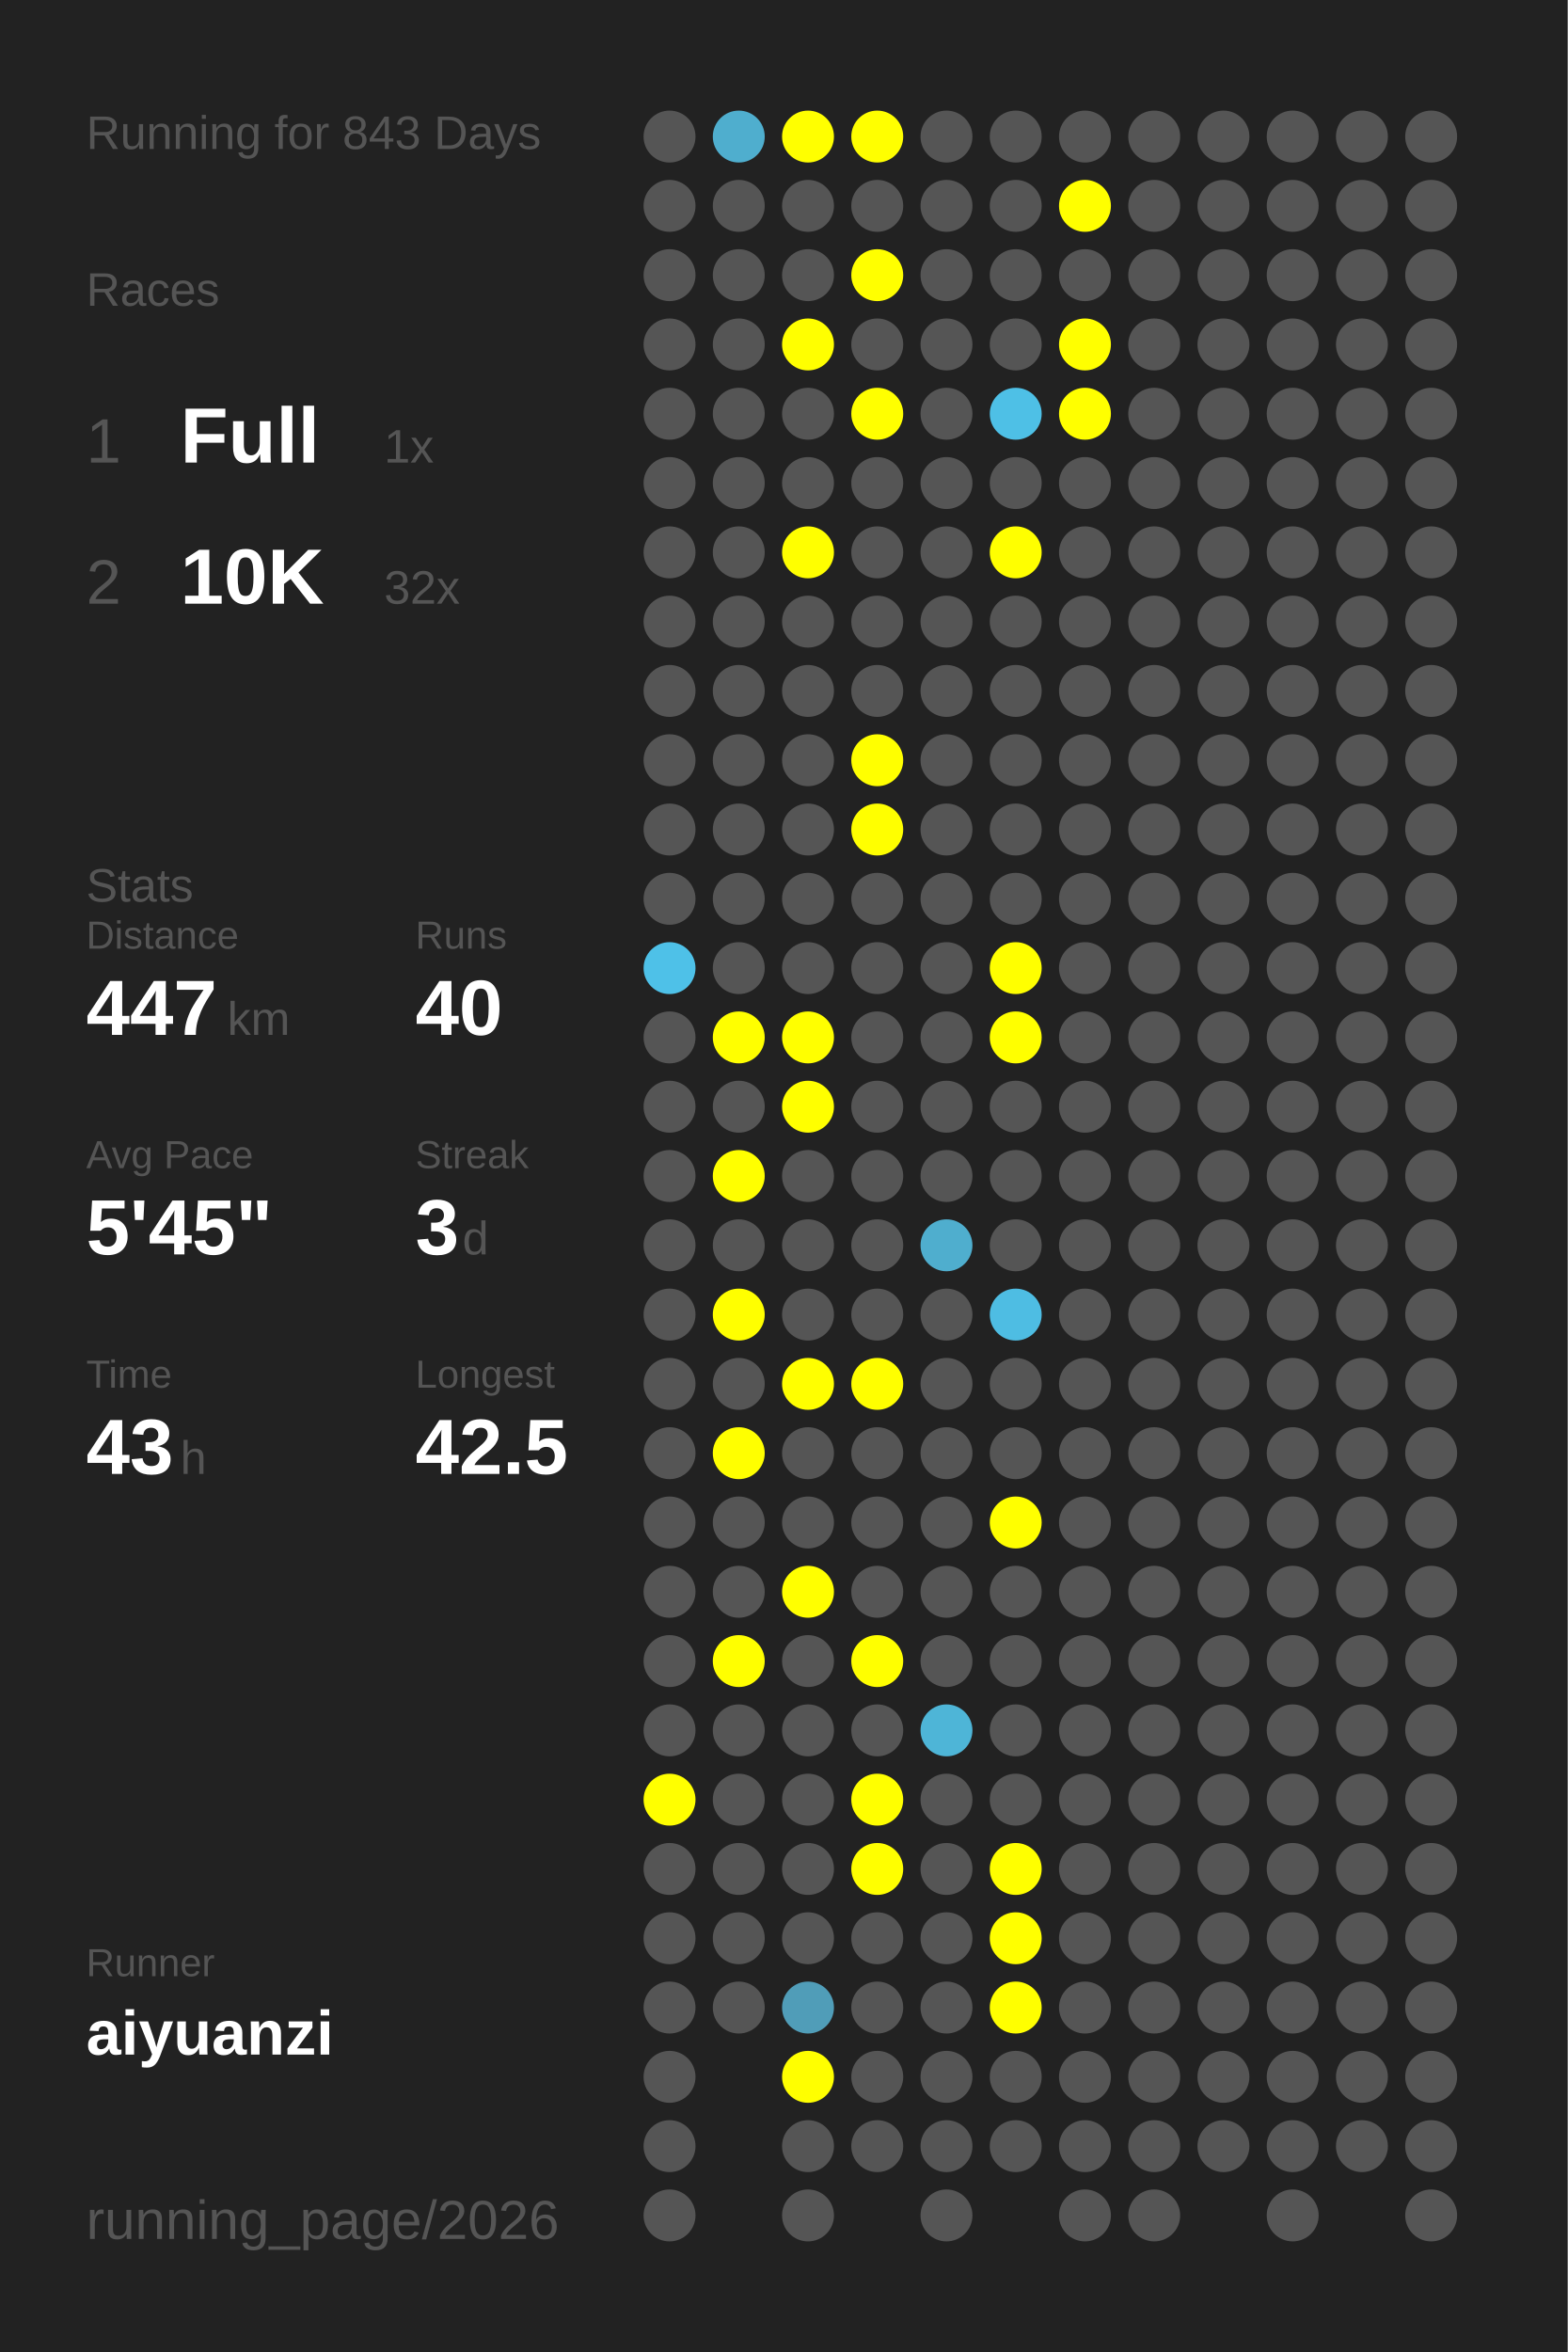
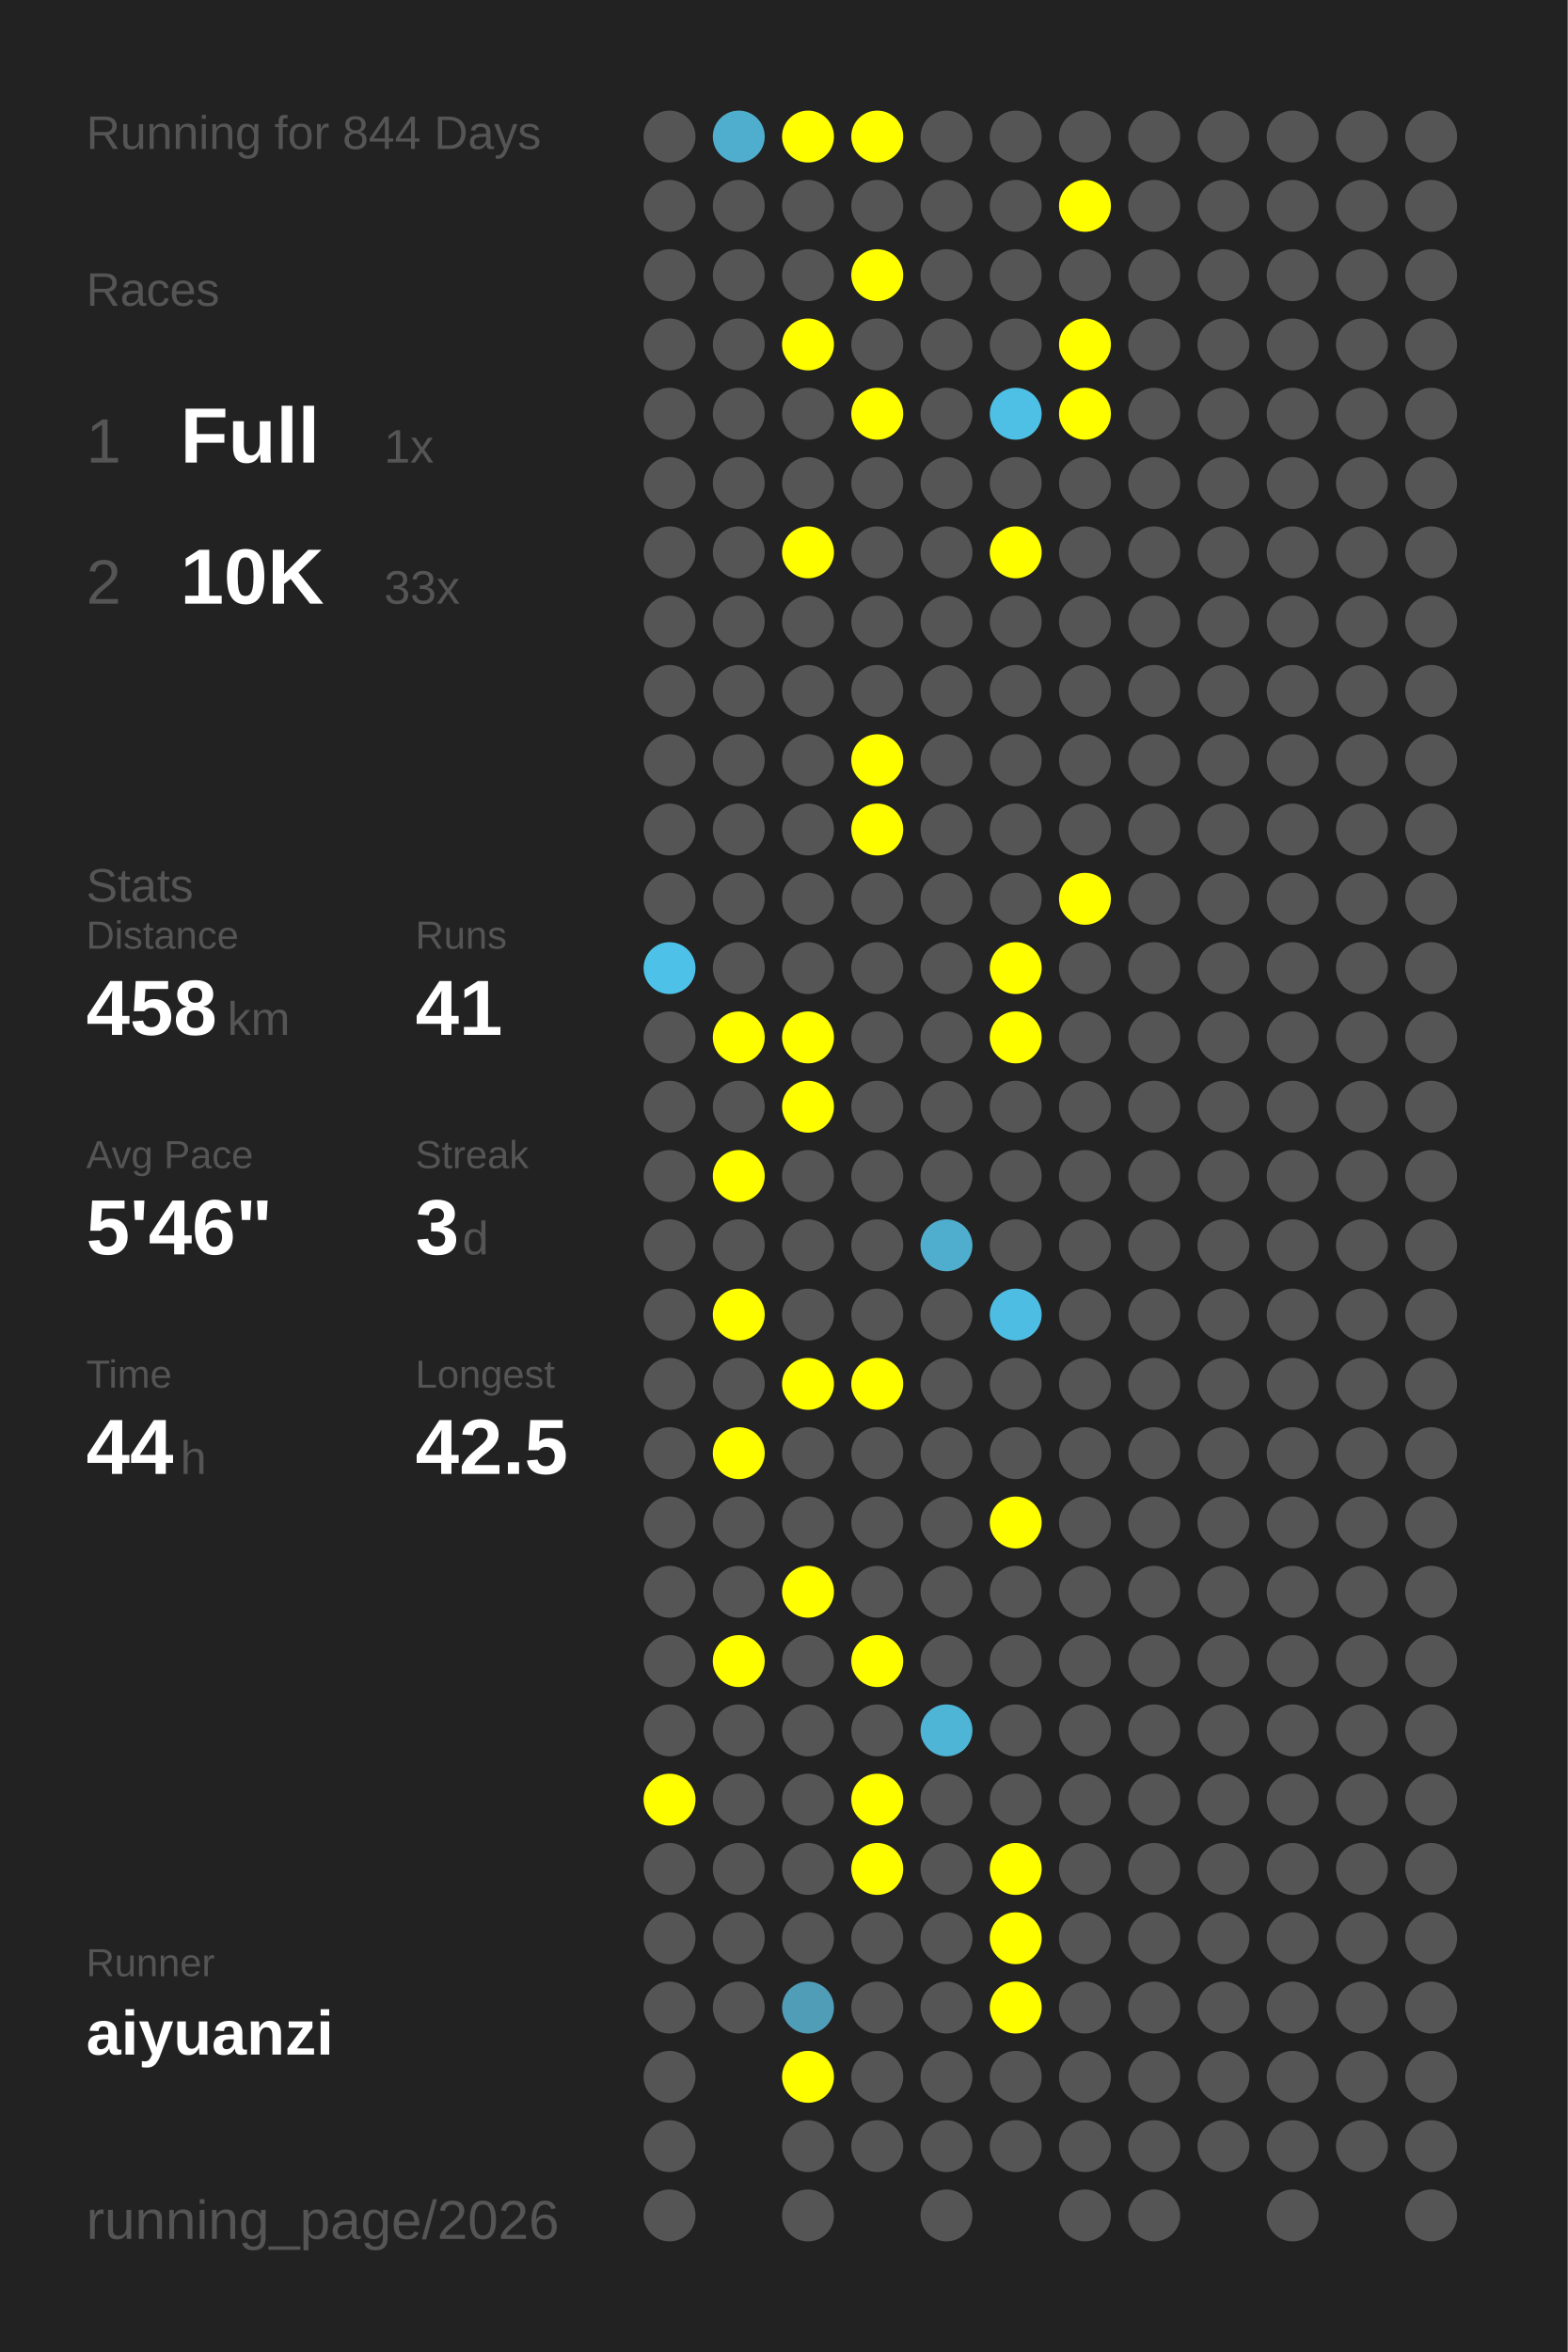
<svg xmlns="http://www.w3.org/2000/svg" baseProfile="full" height="300mm" version="1.1" viewBox="0,0,200,300" width="200mm">
  <defs />
  <rect fill="#222222" height="300" width="200" x="0" y="0" />
-   <text fill="#555555" style="font-size:6px; font-family:Arial;" x="11" y="19">Running for 843 Days</text>
+   <text fill="#555555" style="font-size:6px; font-family:Arial;" x="11" y="19">Running for 844 Days</text>
  <text fill="#555555" style="font-size:6px; font-family:Arial;" x="11" y="39">Races</text>
  <text fill="#555555" style="font-size:8px; font-family:Arial;" x="11" y="59">1</text>
  <text fill="#FFFFFF" style="font-size:10px; font-family:Arial; font-weight:bold;" x="23" y="59">Full</text>
  <text fill="#555555" style="font-size:6px; font-family:Arial;" x="49" y="59">1x</text>
  <text fill="#555555" style="font-size:8px; font-family:Arial;" x="11" y="77">2</text>
  <text fill="#FFFFFF" style="font-size:10px; font-family:Arial; font-weight:bold;" x="23" y="77">10K</text>
-   <text fill="#555555" style="font-size:6px; font-family:Arial;" x="49" y="77">32x</text>
+   <text fill="#555555" style="font-size:6px; font-family:Arial;" x="49" y="77">33x</text>
  <text fill="#555555" style="font-size:6px; font-family:Arial;" x="11" y="115">Stats</text>
  <text fill="#555555" style="font-size:5px; font-family:Arial;" x="11" y="121">Distance</text>
-   <text fill="#FFFFFF" style="font-size:10px; font-family:Arial; font-weight:bold;" x="11" y="132">447</text>
+   <text fill="#FFFFFF" style="font-size:10px; font-family:Arial; font-weight:bold;" x="11" y="132">458</text>
  <text fill="#555555" style="font-size:6px; font-family:Arial;" x="29" y="132">km</text>
  <text fill="#555555" style="font-size:5px; font-family:Arial;" x="53" y="121">Runs</text>
-   <text fill="#FFFFFF" style="font-size:10px; font-family:Arial; font-weight:bold;" x="53" y="132">40</text>
+   <text fill="#FFFFFF" style="font-size:10px; font-family:Arial; font-weight:bold;" x="53" y="132">41</text>
  <text fill="#555555" style="font-size:5px; font-family:Arial;" x="11" y="149">Avg Pace</text>
-   <text fill="#FFFFFF" style="font-size:10px; font-family:Arial; font-weight:bold;" x="11" y="160">5'45"</text>
+   <text fill="#FFFFFF" style="font-size:10px; font-family:Arial; font-weight:bold;" x="11" y="160">5'46"</text>
  <text fill="#555555" style="font-size:5px; font-family:Arial;" x="53" y="149">Streak</text>
  <text fill="#FFFFFF" style="font-size:10px; font-family:Arial; font-weight:bold;" x="53" y="160">3</text>
  <text fill="#555555" style="font-size:6px; font-family:Arial;" x="59" y="160">d</text>
  <text fill="#555555" style="font-size:5px; font-family:Arial;" x="11" y="177">Time</text>
-   <text fill="#FFFFFF" style="font-size:10px; font-family:Arial; font-weight:bold;" x="11" y="188">43</text>
+   <text fill="#FFFFFF" style="font-size:10px; font-family:Arial; font-weight:bold;" x="11" y="188">44</text>
  <text fill="#555555" style="font-size:6px; font-family:Arial;" x="23" y="188">h</text>
  <text fill="#555555" style="font-size:5px; font-family:Arial;" x="53" y="177">Longest</text>
  <text fill="#FFFFFF" style="font-size:10px; font-family:Arial; font-weight:bold;" x="53" y="188">42.5</text>
  <text fill="#555555" style="font-size:5px; font-family:Arial;" x="11" y="252.065">Runner</text>
  <text fill="#FFFFFF" style="font-size:8px; font-family:Arial; font-weight:bold;" x="11" y="262.065">aiyuanzi</text>
  <text fill="#555555" style="font-size:7px; font-family:Arial;" x="11" y="285.581">running_page/2026</text>
  <circle cx="85.417" cy="17.419" fill="#555555" r="3.312" />
  <circle cx="85.417" cy="26.258" fill="#555555" r="3.312" />
  <circle cx="85.417" cy="35.097" fill="#555555" r="3.312" />
  <circle cx="85.417" cy="43.935" fill="#555555" r="3.312" />
  <circle cx="85.417" cy="52.774" fill="#555555" r="3.312" />
  <circle cx="85.417" cy="61.613" fill="#555555" r="3.312" />
  <circle cx="85.417" cy="70.452" fill="#555555" r="3.312" />
  <circle cx="85.417" cy="79.29" fill="#555555" r="3.312" />
  <circle cx="85.417" cy="88.129" fill="#555555" r="3.312" />
  <circle cx="85.417" cy="96.968" fill="#555555" r="3.312" />
  <circle cx="85.417" cy="105.806" fill="#555555" r="3.312" />
  <circle cx="85.417" cy="114.645" fill="#555555" r="3.312" />
  <circle cx="85.417" cy="123.484" fill="#4ec1e8" r="3.312" />
  <circle cx="85.417" cy="132.323" fill="#555555" r="3.312" />
  <circle cx="85.417" cy="141.161" fill="#555555" r="3.312" />
  <circle cx="85.417" cy="150" fill="#555555" r="3.312" />
  <circle cx="85.417" cy="158.839" fill="#555555" r="3.312" />
  <circle cx="85.417" cy="167.677" fill="#555555" r="3.312" />
  <circle cx="85.417" cy="176.516" fill="#555555" r="3.312" />
  <circle cx="85.417" cy="185.355" fill="#555555" r="3.312" />
  <circle cx="85.417" cy="194.194" fill="#555555" r="3.312" />
  <circle cx="85.417" cy="203.032" fill="#555555" r="3.312" />
  <circle cx="85.417" cy="211.871" fill="#555555" r="3.312" />
  <circle cx="85.417" cy="220.71" fill="#555555" r="3.312" />
  <circle cx="85.417" cy="229.548" fill="#FFFF00" r="3.312" />
  <circle cx="85.417" cy="238.387" fill="#555555" r="3.312" />
  <circle cx="85.417" cy="247.226" fill="#555555" r="3.312" />
  <circle cx="85.417" cy="256.065" fill="#555555" r="3.312" />
  <circle cx="85.417" cy="264.903" fill="#555555" r="3.312" />
  <circle cx="85.417" cy="273.742" fill="#555555" r="3.312" />
  <circle cx="85.417" cy="282.581" fill="#555555" r="3.312" />
  <circle cx="94.25" cy="17.419" fill="#4faece" r="3.312" />
  <circle cx="94.25" cy="26.258" fill="#555555" r="3.312" />
  <circle cx="94.25" cy="35.097" fill="#555555" r="3.312" />
  <circle cx="94.25" cy="43.935" fill="#555555" r="3.312" />
  <circle cx="94.25" cy="52.774" fill="#555555" r="3.312" />
  <circle cx="94.25" cy="61.613" fill="#555555" r="3.312" />
  <circle cx="94.25" cy="70.452" fill="#555555" r="3.312" />
  <circle cx="94.25" cy="79.29" fill="#555555" r="3.312" />
  <circle cx="94.25" cy="88.129" fill="#555555" r="3.312" />
  <circle cx="94.25" cy="96.968" fill="#555555" r="3.312" />
  <circle cx="94.25" cy="105.806" fill="#555555" r="3.312" />
  <circle cx="94.25" cy="114.645" fill="#555555" r="3.312" />
  <circle cx="94.25" cy="123.484" fill="#555555" r="3.312" />
  <circle cx="94.25" cy="132.323" fill="#FFFF00" r="3.312" />
  <circle cx="94.25" cy="141.161" fill="#555555" r="3.312" />
  <circle cx="94.25" cy="150" fill="#FFFF00" r="3.312" />
  <circle cx="94.25" cy="158.839" fill="#555555" r="3.312" />
  <circle cx="94.25" cy="167.677" fill="#FFFF00" r="3.312" />
  <circle cx="94.25" cy="176.516" fill="#555555" r="3.312" />
  <circle cx="94.25" cy="185.355" fill="#FFFF00" r="3.312" />
  <circle cx="94.25" cy="194.194" fill="#555555" r="3.312" />
  <circle cx="94.25" cy="203.032" fill="#555555" r="3.312" />
  <circle cx="94.25" cy="211.871" fill="#FFFF00" r="3.312" />
  <circle cx="94.25" cy="220.71" fill="#555555" r="3.312" />
  <circle cx="94.25" cy="229.548" fill="#555555" r="3.312" />
  <circle cx="94.25" cy="238.387" fill="#555555" r="3.312" />
  <circle cx="94.25" cy="247.226" fill="#555555" r="3.312" />
  <circle cx="94.25" cy="256.065" fill="#555555" r="3.312" />
  <circle cx="103.083" cy="17.419" fill="#FFFF00" r="3.312" />
  <circle cx="103.083" cy="26.258" fill="#555555" r="3.312" />
  <circle cx="103.083" cy="35.097" fill="#555555" r="3.312" />
  <circle cx="103.083" cy="43.935" fill="#FFFF00" r="3.312" />
  <circle cx="103.083" cy="52.774" fill="#555555" r="3.312" />
  <circle cx="103.083" cy="61.613" fill="#555555" r="3.312" />
  <circle cx="103.083" cy="70.452" fill="#FFFF00" r="3.312" />
  <circle cx="103.083" cy="79.29" fill="#555555" r="3.312" />
  <circle cx="103.083" cy="88.129" fill="#555555" r="3.312" />
  <circle cx="103.083" cy="96.968" fill="#555555" r="3.312" />
  <circle cx="103.083" cy="105.806" fill="#555555" r="3.312" />
  <circle cx="103.083" cy="114.645" fill="#555555" r="3.312" />
  <circle cx="103.083" cy="123.484" fill="#555555" r="3.312" />
  <circle cx="103.083" cy="132.323" fill="#FFFF00" r="3.312" />
  <circle cx="103.083" cy="141.161" fill="#FFFF00" r="3.312" />
  <circle cx="103.083" cy="150" fill="#555555" r="3.312" />
  <circle cx="103.083" cy="158.839" fill="#555555" r="3.312" />
  <circle cx="103.083" cy="167.677" fill="#555555" r="3.312" />
  <circle cx="103.083" cy="176.516" fill="#FFFF00" r="3.312" />
  <circle cx="103.083" cy="185.355" fill="#555555" r="3.312" />
  <circle cx="103.083" cy="194.194" fill="#555555" r="3.312" />
  <circle cx="103.083" cy="203.032" fill="#FFFF00" r="3.312" />
  <circle cx="103.083" cy="211.871" fill="#555555" r="3.312" />
  <circle cx="103.083" cy="220.71" fill="#555555" r="3.312" />
  <circle cx="103.083" cy="229.548" fill="#555555" r="3.312" />
  <circle cx="103.083" cy="238.387" fill="#555555" r="3.312" />
  <circle cx="103.083" cy="247.226" fill="#555555" r="3.312" />
  <circle cx="103.083" cy="256.065" fill="#509db8" r="3.312" />
  <circle cx="103.083" cy="264.903" fill="#FFFF00" r="3.312" />
  <circle cx="103.083" cy="273.742" fill="#555555" r="3.312" />
  <circle cx="103.083" cy="282.581" fill="#555555" r="3.312" />
  <circle cx="111.917" cy="17.419" fill="#FFFF00" r="3.312" />
  <circle cx="111.917" cy="26.258" fill="#555555" r="3.312" />
  <circle cx="111.917" cy="35.097" fill="#FFFF00" r="3.312" />
  <circle cx="111.917" cy="43.935" fill="#555555" r="3.312" />
  <circle cx="111.917" cy="52.774" fill="#FFFF00" r="3.312" />
  <circle cx="111.917" cy="61.613" fill="#555555" r="3.312" />
  <circle cx="111.917" cy="70.452" fill="#555555" r="3.312" />
  <circle cx="111.917" cy="79.29" fill="#555555" r="3.312" />
  <circle cx="111.917" cy="88.129" fill="#555555" r="3.312" />
  <circle cx="111.917" cy="96.968" fill="#FFFF00" r="3.312" />
  <circle cx="111.917" cy="105.806" fill="#FFFF00" r="3.312" />
  <circle cx="111.917" cy="114.645" fill="#555555" r="3.312" />
  <circle cx="111.917" cy="123.484" fill="#555555" r="3.312" />
  <circle cx="111.917" cy="132.323" fill="#555555" r="3.312" />
  <circle cx="111.917" cy="141.161" fill="#555555" r="3.312" />
  <circle cx="111.917" cy="150" fill="#555555" r="3.312" />
  <circle cx="111.917" cy="158.839" fill="#555555" r="3.312" />
  <circle cx="111.917" cy="167.677" fill="#555555" r="3.312" />
  <circle cx="111.917" cy="176.516" fill="#FFFF00" r="3.312" />
  <circle cx="111.917" cy="185.355" fill="#555555" r="3.312" />
  <circle cx="111.917" cy="194.194" fill="#555555" r="3.312" />
  <circle cx="111.917" cy="203.032" fill="#555555" r="3.312" />
  <circle cx="111.917" cy="211.871" fill="#FFFF00" r="3.312" />
  <circle cx="111.917" cy="220.71" fill="#555555" r="3.312" />
  <circle cx="111.917" cy="229.548" fill="#FFFF00" r="3.312" />
  <circle cx="111.917" cy="238.387" fill="#FFFF00" r="3.312" />
  <circle cx="111.917" cy="247.226" fill="#555555" r="3.312" />
  <circle cx="111.917" cy="256.065" fill="#555555" r="3.312" />
  <circle cx="111.917" cy="264.903" fill="#555555" r="3.312" />
  <circle cx="111.917" cy="273.742" fill="#555555" r="3.312" />
  <circle cx="120.75" cy="17.419" fill="#555555" r="3.312" />
  <circle cx="120.75" cy="26.258" fill="#555555" r="3.312" />
  <circle cx="120.75" cy="35.097" fill="#555555" r="3.312" />
  <circle cx="120.75" cy="43.935" fill="#555555" r="3.312" />
  <circle cx="120.75" cy="52.774" fill="#555555" r="3.312" />
  <circle cx="120.75" cy="61.613" fill="#555555" r="3.312" />
  <circle cx="120.75" cy="70.452" fill="#555555" r="3.312" />
  <circle cx="120.75" cy="79.29" fill="#555555" r="3.312" />
  <circle cx="120.75" cy="88.129" fill="#555555" r="3.312" />
  <circle cx="120.75" cy="96.968" fill="#555555" r="3.312" />
  <circle cx="120.75" cy="105.806" fill="#555555" r="3.312" />
  <circle cx="120.75" cy="114.645" fill="#555555" r="3.312" />
  <circle cx="120.75" cy="123.484" fill="#555555" r="3.312" />
  <circle cx="120.75" cy="132.323" fill="#555555" r="3.312" />
  <circle cx="120.75" cy="141.161" fill="#555555" r="3.312" />
  <circle cx="120.75" cy="150" fill="#555555" r="3.312" />
  <circle cx="120.75" cy="158.839" fill="#4faece" r="3.312" />
  <circle cx="120.75" cy="167.677" fill="#555555" r="3.312" />
  <circle cx="120.75" cy="176.516" fill="#555555" r="3.312" />
  <circle cx="120.75" cy="185.355" fill="#555555" r="3.312" />
  <circle cx="120.75" cy="194.194" fill="#555555" r="3.312" />
  <circle cx="120.75" cy="203.032" fill="#555555" r="3.312" />
  <circle cx="120.75" cy="211.871" fill="#555555" r="3.312" />
  <circle cx="120.75" cy="220.71" fill="#4eb5d7" r="3.312" />
  <circle cx="120.75" cy="229.548" fill="#555555" r="3.312" />
  <circle cx="120.75" cy="238.387" fill="#555555" r="3.312" />
  <circle cx="120.75" cy="247.226" fill="#555555" r="3.312" />
  <circle cx="120.75" cy="256.065" fill="#555555" r="3.312" />
  <circle cx="120.75" cy="264.903" fill="#555555" r="3.312" />
  <circle cx="120.75" cy="273.742" fill="#555555" r="3.312" />
  <circle cx="120.75" cy="282.581" fill="#555555" r="3.312" />
  <circle cx="129.583" cy="17.419" fill="#555555" r="3.312" />
  <circle cx="129.583" cy="26.258" fill="#555555" r="3.312" />
  <circle cx="129.583" cy="35.097" fill="#555555" r="3.312" />
  <circle cx="129.583" cy="43.935" fill="#555555" r="3.312" />
  <circle cx="129.583" cy="52.774" fill="#4ec0e6" r="3.312" />
  <circle cx="129.583" cy="61.613" fill="#555555" r="3.312" />
  <circle cx="129.583" cy="70.452" fill="#FFFF00" r="3.312" />
  <circle cx="129.583" cy="79.29" fill="#555555" r="3.312" />
  <circle cx="129.583" cy="88.129" fill="#555555" r="3.312" />
  <circle cx="129.583" cy="96.968" fill="#555555" r="3.312" />
  <circle cx="129.583" cy="105.806" fill="#555555" r="3.312" />
  <circle cx="129.583" cy="114.645" fill="#555555" r="3.312" />
  <circle cx="129.583" cy="123.484" fill="#FFFF00" r="3.312" />
  <circle cx="129.583" cy="132.323" fill="#FFFF00" r="3.312" />
  <circle cx="129.583" cy="141.161" fill="#555555" r="3.312" />
  <circle cx="129.583" cy="150" fill="#555555" r="3.312" />
  <circle cx="129.583" cy="158.839" fill="#555555" r="3.312" />
  <circle cx="129.583" cy="167.677" fill="#4ebde3" r="3.312" />
  <circle cx="129.583" cy="176.516" fill="#555555" r="3.312" />
  <circle cx="129.583" cy="185.355" fill="#555555" r="3.312" />
  <circle cx="129.583" cy="194.194" fill="#FFFF00" r="3.312" />
  <circle cx="129.583" cy="203.032" fill="#555555" r="3.312" />
  <circle cx="129.583" cy="211.871" fill="#555555" r="3.312" />
  <circle cx="129.583" cy="220.71" fill="#555555" r="3.312" />
  <circle cx="129.583" cy="229.548" fill="#555555" r="3.312" />
  <circle cx="129.583" cy="238.387" fill="#FFFF00" r="3.312" />
  <circle cx="129.583" cy="247.226" fill="#FFFF00" r="3.312" />
  <circle cx="129.583" cy="256.065" fill="#FFFF00" r="3.312" />
  <circle cx="129.583" cy="264.903" fill="#555555" r="3.312" />
  <circle cx="129.583" cy="273.742" fill="#555555" r="3.312" />
  <circle cx="138.417" cy="17.419" fill="#555555" r="3.312" />
  <circle cx="138.417" cy="26.258" fill="#FFFF00" r="3.312" />
  <circle cx="138.417" cy="35.097" fill="#555555" r="3.312" />
  <circle cx="138.417" cy="43.935" fill="#FFFF00" r="3.312" />
  <circle cx="138.417" cy="52.774" fill="#FFFF00" r="3.312" />
  <circle cx="138.417" cy="61.613" fill="#555555" r="3.312" />
  <circle cx="138.417" cy="70.452" fill="#555555" r="3.312" />
  <circle cx="138.417" cy="79.29" fill="#555555" r="3.312" />
  <circle cx="138.417" cy="88.129" fill="#555555" r="3.312" />
  <circle cx="138.417" cy="96.968" fill="#555555" r="3.312" />
  <circle cx="138.417" cy="105.806" fill="#555555" r="3.312" />
-   <circle cx="138.417" cy="114.645" fill="#555555" r="3.312" />
+   <circle cx="138.417" cy="114.645" fill="#FFFF00" r="3.312" />
  <circle cx="138.417" cy="123.484" fill="#555555" r="3.312" />
  <circle cx="138.417" cy="132.323" fill="#555555" r="3.312" />
  <circle cx="138.417" cy="141.161" fill="#555555" r="3.312" />
  <circle cx="138.417" cy="150" fill="#555555" r="3.312" />
  <circle cx="138.417" cy="158.839" fill="#555555" r="3.312" />
  <circle cx="138.417" cy="167.677" fill="#555555" r="3.312" />
  <circle cx="138.417" cy="176.516" fill="#555555" r="3.312" />
  <circle cx="138.417" cy="185.355" fill="#555555" r="3.312" />
  <circle cx="138.417" cy="194.194" fill="#555555" r="3.312" />
  <circle cx="138.417" cy="203.032" fill="#555555" r="3.312" />
  <circle cx="138.417" cy="211.871" fill="#555555" r="3.312" />
  <circle cx="138.417" cy="220.71" fill="#555555" r="3.312" />
  <circle cx="138.417" cy="229.548" fill="#555555" r="3.312" />
  <circle cx="138.417" cy="238.387" fill="#555555" r="3.312" />
  <circle cx="138.417" cy="247.226" fill="#555555" r="3.312" />
  <circle cx="138.417" cy="256.065" fill="#555555" r="3.312" />
  <circle cx="138.417" cy="264.903" fill="#555555" r="3.312" />
  <circle cx="138.417" cy="273.742" fill="#555555" r="3.312" />
  <circle cx="138.417" cy="282.581" fill="#555555" r="3.312" />
  <circle cx="147.25" cy="17.419" fill="#555555" r="3.312" />
  <circle cx="147.25" cy="26.258" fill="#555555" r="3.312" />
  <circle cx="147.25" cy="35.097" fill="#555555" r="3.312" />
  <circle cx="147.25" cy="43.935" fill="#555555" r="3.312" />
  <circle cx="147.25" cy="52.774" fill="#555555" r="3.312" />
  <circle cx="147.25" cy="61.613" fill="#555555" r="3.312" />
  <circle cx="147.25" cy="70.452" fill="#555555" r="3.312" />
  <circle cx="147.25" cy="79.29" fill="#555555" r="3.312" />
  <circle cx="147.25" cy="88.129" fill="#555555" r="3.312" />
  <circle cx="147.25" cy="96.968" fill="#555555" r="3.312" />
  <circle cx="147.25" cy="105.806" fill="#555555" r="3.312" />
  <circle cx="147.25" cy="114.645" fill="#555555" r="3.312" />
  <circle cx="147.25" cy="123.484" fill="#555555" r="3.312" />
  <circle cx="147.25" cy="132.323" fill="#555555" r="3.312" />
  <circle cx="147.25" cy="141.161" fill="#555555" r="3.312" />
  <circle cx="147.25" cy="150" fill="#555555" r="3.312" />
  <circle cx="147.25" cy="158.839" fill="#555555" r="3.312" />
  <circle cx="147.25" cy="167.677" fill="#555555" r="3.312" />
  <circle cx="147.25" cy="176.516" fill="#555555" r="3.312" />
  <circle cx="147.25" cy="185.355" fill="#555555" r="3.312" />
  <circle cx="147.25" cy="194.194" fill="#555555" r="3.312" />
  <circle cx="147.25" cy="203.032" fill="#555555" r="3.312" />
  <circle cx="147.25" cy="211.871" fill="#555555" r="3.312" />
  <circle cx="147.25" cy="220.71" fill="#555555" r="3.312" />
  <circle cx="147.25" cy="229.548" fill="#555555" r="3.312" />
  <circle cx="147.25" cy="238.387" fill="#555555" r="3.312" />
  <circle cx="147.25" cy="247.226" fill="#555555" r="3.312" />
  <circle cx="147.25" cy="256.065" fill="#555555" r="3.312" />
  <circle cx="147.25" cy="264.903" fill="#555555" r="3.312" />
  <circle cx="147.25" cy="273.742" fill="#555555" r="3.312" />
  <circle cx="147.25" cy="282.581" fill="#555555" r="3.312" />
  <circle cx="156.083" cy="17.419" fill="#555555" r="3.312" />
  <circle cx="156.083" cy="26.258" fill="#555555" r="3.312" />
  <circle cx="156.083" cy="35.097" fill="#555555" r="3.312" />
  <circle cx="156.083" cy="43.935" fill="#555555" r="3.312" />
  <circle cx="156.083" cy="52.774" fill="#555555" r="3.312" />
  <circle cx="156.083" cy="61.613" fill="#555555" r="3.312" />
  <circle cx="156.083" cy="70.452" fill="#555555" r="3.312" />
  <circle cx="156.083" cy="79.29" fill="#555555" r="3.312" />
  <circle cx="156.083" cy="88.129" fill="#555555" r="3.312" />
  <circle cx="156.083" cy="96.968" fill="#555555" r="3.312" />
  <circle cx="156.083" cy="105.806" fill="#555555" r="3.312" />
  <circle cx="156.083" cy="114.645" fill="#555555" r="3.312" />
  <circle cx="156.083" cy="123.484" fill="#555555" r="3.312" />
  <circle cx="156.083" cy="132.323" fill="#555555" r="3.312" />
  <circle cx="156.083" cy="141.161" fill="#555555" r="3.312" />
  <circle cx="156.083" cy="150" fill="#555555" r="3.312" />
  <circle cx="156.083" cy="158.839" fill="#555555" r="3.312" />
  <circle cx="156.083" cy="167.677" fill="#555555" r="3.312" />
  <circle cx="156.083" cy="176.516" fill="#555555" r="3.312" />
  <circle cx="156.083" cy="185.355" fill="#555555" r="3.312" />
  <circle cx="156.083" cy="194.194" fill="#555555" r="3.312" />
  <circle cx="156.083" cy="203.032" fill="#555555" r="3.312" />
  <circle cx="156.083" cy="211.871" fill="#555555" r="3.312" />
  <circle cx="156.083" cy="220.71" fill="#555555" r="3.312" />
  <circle cx="156.083" cy="229.548" fill="#555555" r="3.312" />
  <circle cx="156.083" cy="238.387" fill="#555555" r="3.312" />
  <circle cx="156.083" cy="247.226" fill="#555555" r="3.312" />
  <circle cx="156.083" cy="256.065" fill="#555555" r="3.312" />
  <circle cx="156.083" cy="264.903" fill="#555555" r="3.312" />
  <circle cx="156.083" cy="273.742" fill="#555555" r="3.312" />
  <circle cx="164.917" cy="17.419" fill="#555555" r="3.312" />
  <circle cx="164.917" cy="26.258" fill="#555555" r="3.312" />
  <circle cx="164.917" cy="35.097" fill="#555555" r="3.312" />
  <circle cx="164.917" cy="43.935" fill="#555555" r="3.312" />
  <circle cx="164.917" cy="52.774" fill="#555555" r="3.312" />
  <circle cx="164.917" cy="61.613" fill="#555555" r="3.312" />
  <circle cx="164.917" cy="70.452" fill="#555555" r="3.312" />
  <circle cx="164.917" cy="79.29" fill="#555555" r="3.312" />
  <circle cx="164.917" cy="88.129" fill="#555555" r="3.312" />
  <circle cx="164.917" cy="96.968" fill="#555555" r="3.312" />
  <circle cx="164.917" cy="105.806" fill="#555555" r="3.312" />
  <circle cx="164.917" cy="114.645" fill="#555555" r="3.312" />
  <circle cx="164.917" cy="123.484" fill="#555555" r="3.312" />
  <circle cx="164.917" cy="132.323" fill="#555555" r="3.312" />
  <circle cx="164.917" cy="141.161" fill="#555555" r="3.312" />
  <circle cx="164.917" cy="150" fill="#555555" r="3.312" />
  <circle cx="164.917" cy="158.839" fill="#555555" r="3.312" />
  <circle cx="164.917" cy="167.677" fill="#555555" r="3.312" />
  <circle cx="164.917" cy="176.516" fill="#555555" r="3.312" />
  <circle cx="164.917" cy="185.355" fill="#555555" r="3.312" />
  <circle cx="164.917" cy="194.194" fill="#555555" r="3.312" />
  <circle cx="164.917" cy="203.032" fill="#555555" r="3.312" />
  <circle cx="164.917" cy="211.871" fill="#555555" r="3.312" />
  <circle cx="164.917" cy="220.71" fill="#555555" r="3.312" />
  <circle cx="164.917" cy="229.548" fill="#555555" r="3.312" />
  <circle cx="164.917" cy="238.387" fill="#555555" r="3.312" />
  <circle cx="164.917" cy="247.226" fill="#555555" r="3.312" />
  <circle cx="164.917" cy="256.065" fill="#555555" r="3.312" />
  <circle cx="164.917" cy="264.903" fill="#555555" r="3.312" />
  <circle cx="164.917" cy="273.742" fill="#555555" r="3.312" />
  <circle cx="164.917" cy="282.581" fill="#555555" r="3.312" />
  <circle cx="173.75" cy="17.419" fill="#555555" r="3.312" />
  <circle cx="173.75" cy="26.258" fill="#555555" r="3.312" />
  <circle cx="173.75" cy="35.097" fill="#555555" r="3.312" />
  <circle cx="173.75" cy="43.935" fill="#555555" r="3.312" />
  <circle cx="173.75" cy="52.774" fill="#555555" r="3.312" />
  <circle cx="173.75" cy="61.613" fill="#555555" r="3.312" />
  <circle cx="173.75" cy="70.452" fill="#555555" r="3.312" />
  <circle cx="173.75" cy="79.29" fill="#555555" r="3.312" />
  <circle cx="173.75" cy="88.129" fill="#555555" r="3.312" />
  <circle cx="173.75" cy="96.968" fill="#555555" r="3.312" />
  <circle cx="173.75" cy="105.806" fill="#555555" r="3.312" />
  <circle cx="173.75" cy="114.645" fill="#555555" r="3.312" />
  <circle cx="173.75" cy="123.484" fill="#555555" r="3.312" />
  <circle cx="173.75" cy="132.323" fill="#555555" r="3.312" />
  <circle cx="173.75" cy="141.161" fill="#555555" r="3.312" />
  <circle cx="173.75" cy="150" fill="#555555" r="3.312" />
  <circle cx="173.75" cy="158.839" fill="#555555" r="3.312" />
  <circle cx="173.75" cy="167.677" fill="#555555" r="3.312" />
  <circle cx="173.75" cy="176.516" fill="#555555" r="3.312" />
  <circle cx="173.75" cy="185.355" fill="#555555" r="3.312" />
  <circle cx="173.75" cy="194.194" fill="#555555" r="3.312" />
  <circle cx="173.75" cy="203.032" fill="#555555" r="3.312" />
  <circle cx="173.75" cy="211.871" fill="#555555" r="3.312" />
  <circle cx="173.75" cy="220.71" fill="#555555" r="3.312" />
  <circle cx="173.75" cy="229.548" fill="#555555" r="3.312" />
  <circle cx="173.75" cy="238.387" fill="#555555" r="3.312" />
  <circle cx="173.75" cy="247.226" fill="#555555" r="3.312" />
  <circle cx="173.75" cy="256.065" fill="#555555" r="3.312" />
  <circle cx="173.75" cy="264.903" fill="#555555" r="3.312" />
  <circle cx="173.75" cy="273.742" fill="#555555" r="3.312" />
  <circle cx="182.583" cy="17.419" fill="#555555" r="3.312" />
  <circle cx="182.583" cy="26.258" fill="#555555" r="3.312" />
  <circle cx="182.583" cy="35.097" fill="#555555" r="3.312" />
  <circle cx="182.583" cy="43.935" fill="#555555" r="3.312" />
  <circle cx="182.583" cy="52.774" fill="#555555" r="3.312" />
  <circle cx="182.583" cy="61.613" fill="#555555" r="3.312" />
  <circle cx="182.583" cy="70.452" fill="#555555" r="3.312" />
  <circle cx="182.583" cy="79.29" fill="#555555" r="3.312" />
  <circle cx="182.583" cy="88.129" fill="#555555" r="3.312" />
  <circle cx="182.583" cy="96.968" fill="#555555" r="3.312" />
  <circle cx="182.583" cy="105.806" fill="#555555" r="3.312" />
  <circle cx="182.583" cy="114.645" fill="#555555" r="3.312" />
  <circle cx="182.583" cy="123.484" fill="#555555" r="3.312" />
  <circle cx="182.583" cy="132.323" fill="#555555" r="3.312" />
  <circle cx="182.583" cy="141.161" fill="#555555" r="3.312" />
  <circle cx="182.583" cy="150" fill="#555555" r="3.312" />
  <circle cx="182.583" cy="158.839" fill="#555555" r="3.312" />
  <circle cx="182.583" cy="167.677" fill="#555555" r="3.312" />
  <circle cx="182.583" cy="176.516" fill="#555555" r="3.312" />
  <circle cx="182.583" cy="185.355" fill="#555555" r="3.312" />
  <circle cx="182.583" cy="194.194" fill="#555555" r="3.312" />
  <circle cx="182.583" cy="203.032" fill="#555555" r="3.312" />
  <circle cx="182.583" cy="211.871" fill="#555555" r="3.312" />
  <circle cx="182.583" cy="220.71" fill="#555555" r="3.312" />
  <circle cx="182.583" cy="229.548" fill="#555555" r="3.312" />
  <circle cx="182.583" cy="238.387" fill="#555555" r="3.312" />
  <circle cx="182.583" cy="247.226" fill="#555555" r="3.312" />
  <circle cx="182.583" cy="256.065" fill="#555555" r="3.312" />
  <circle cx="182.583" cy="264.903" fill="#555555" r="3.312" />
  <circle cx="182.583" cy="273.742" fill="#555555" r="3.312" />
  <circle cx="182.583" cy="282.581" fill="#555555" r="3.312" />
</svg>
